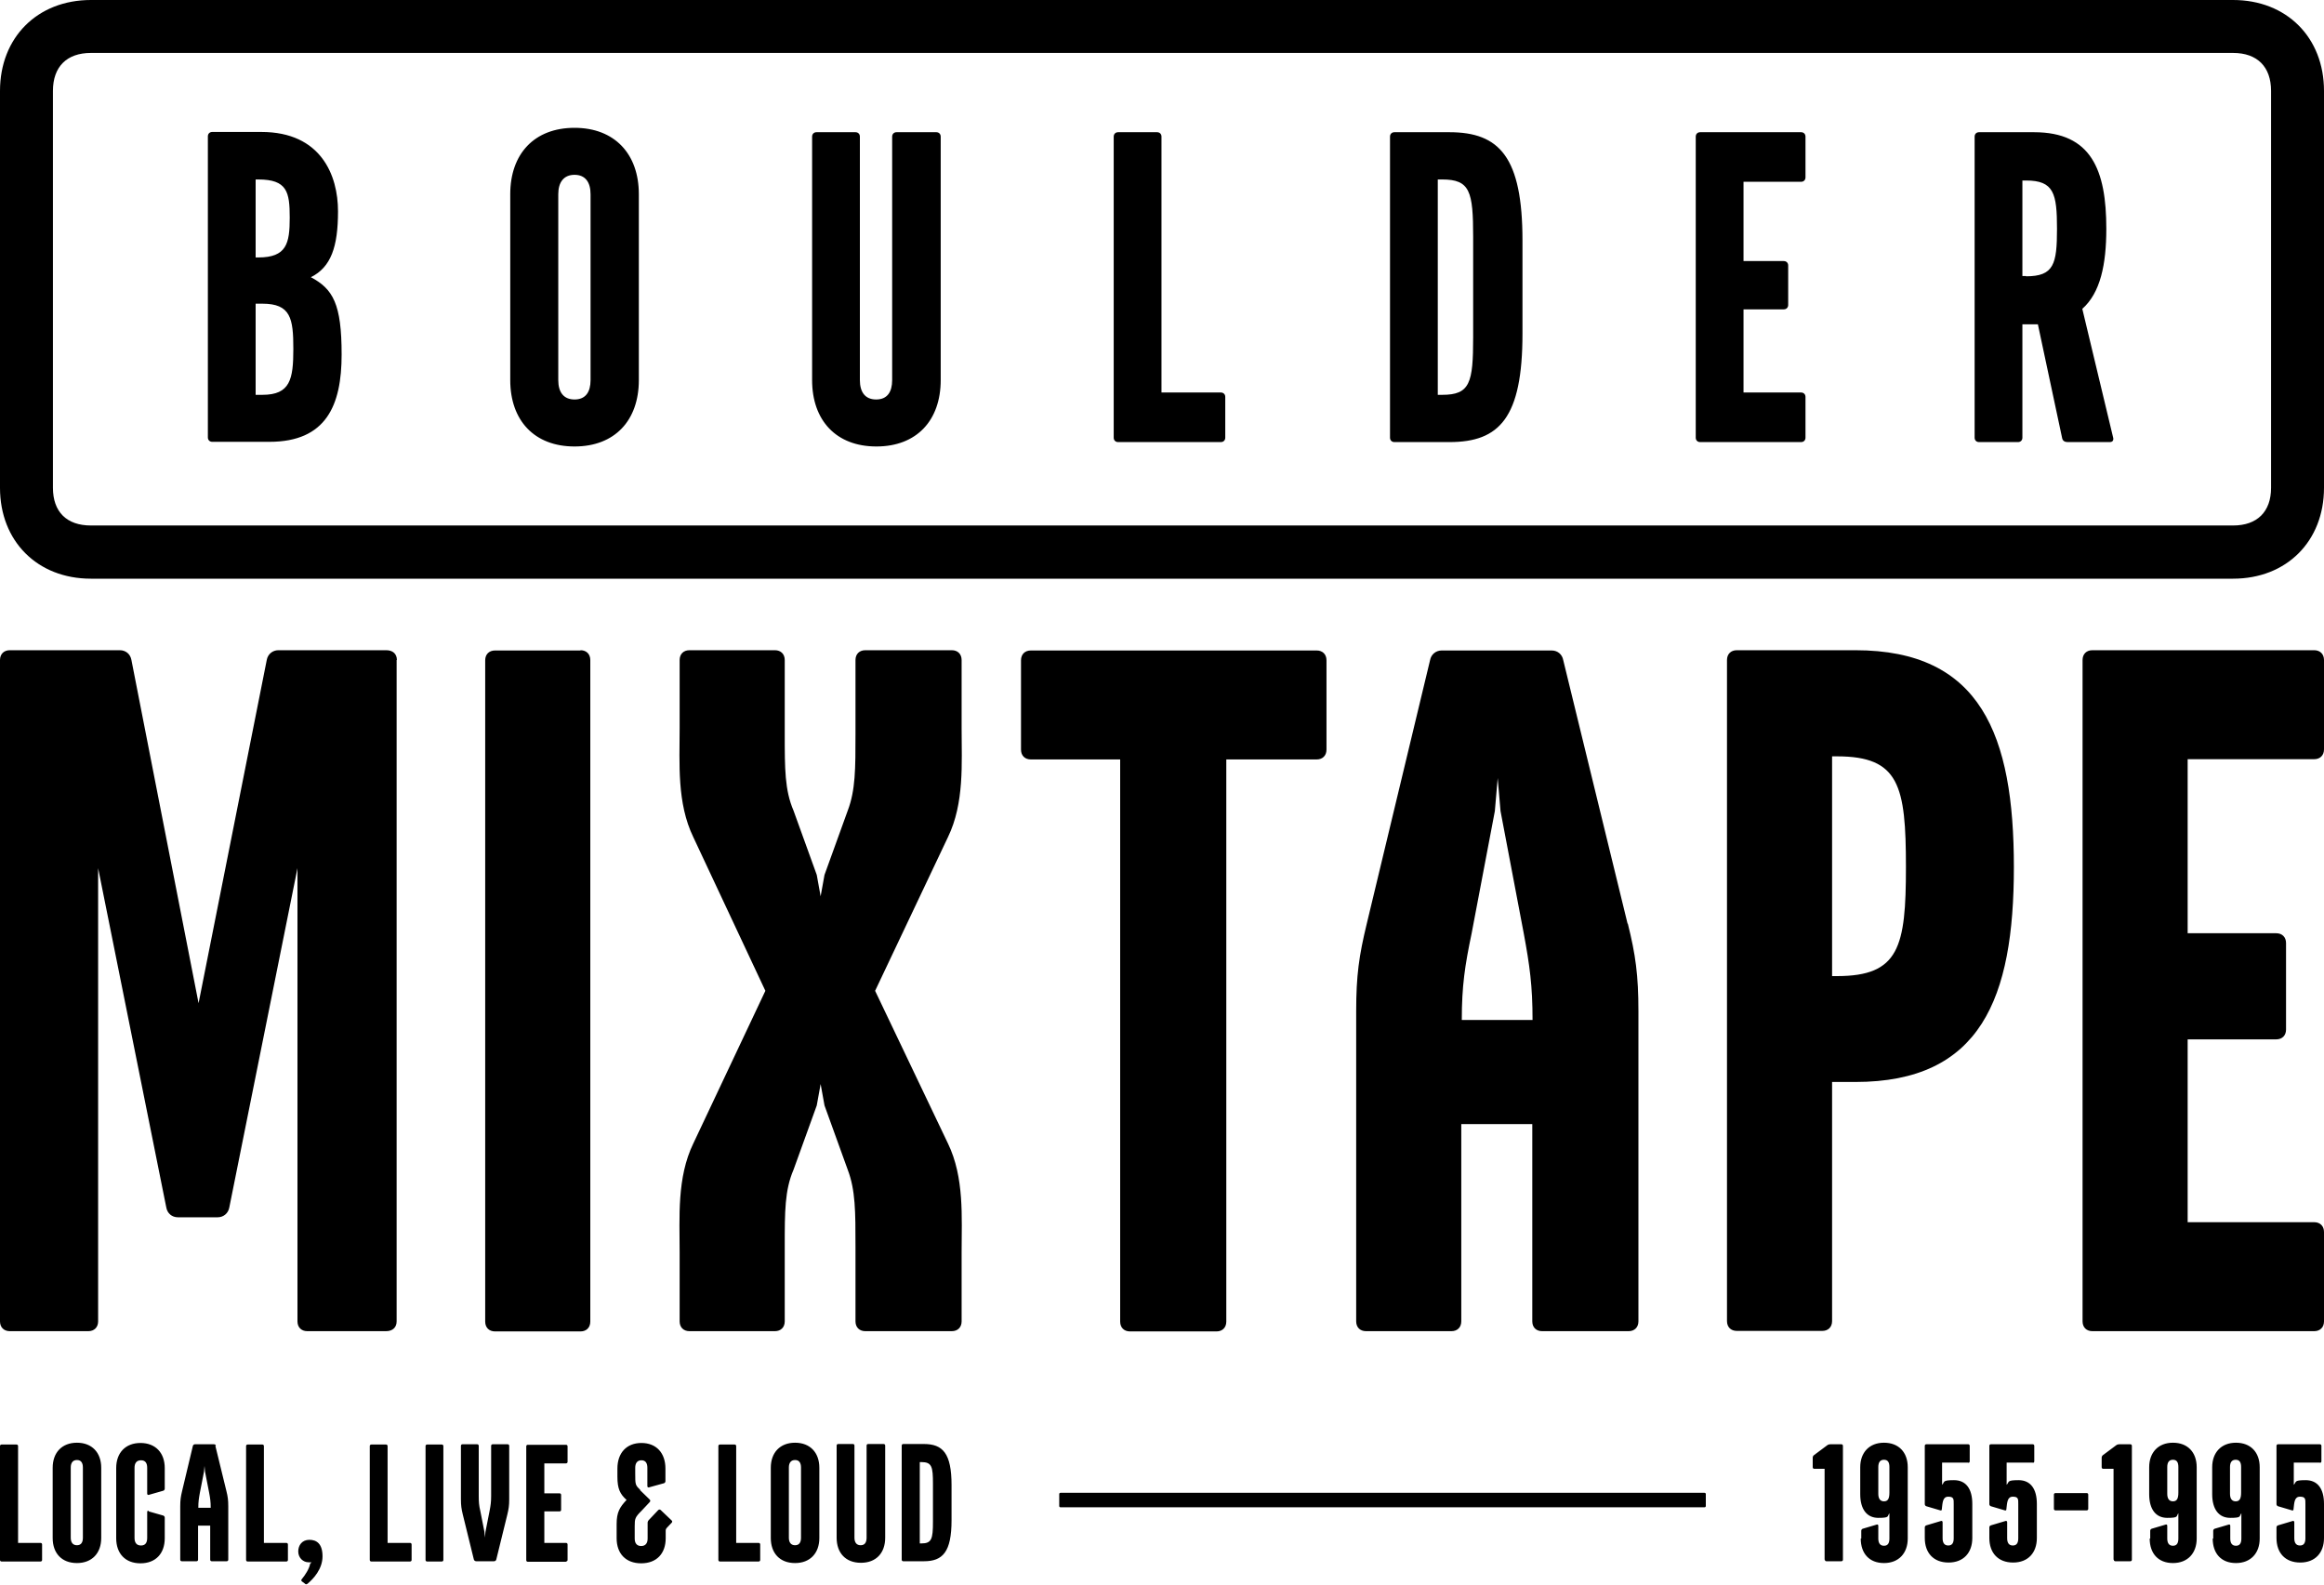
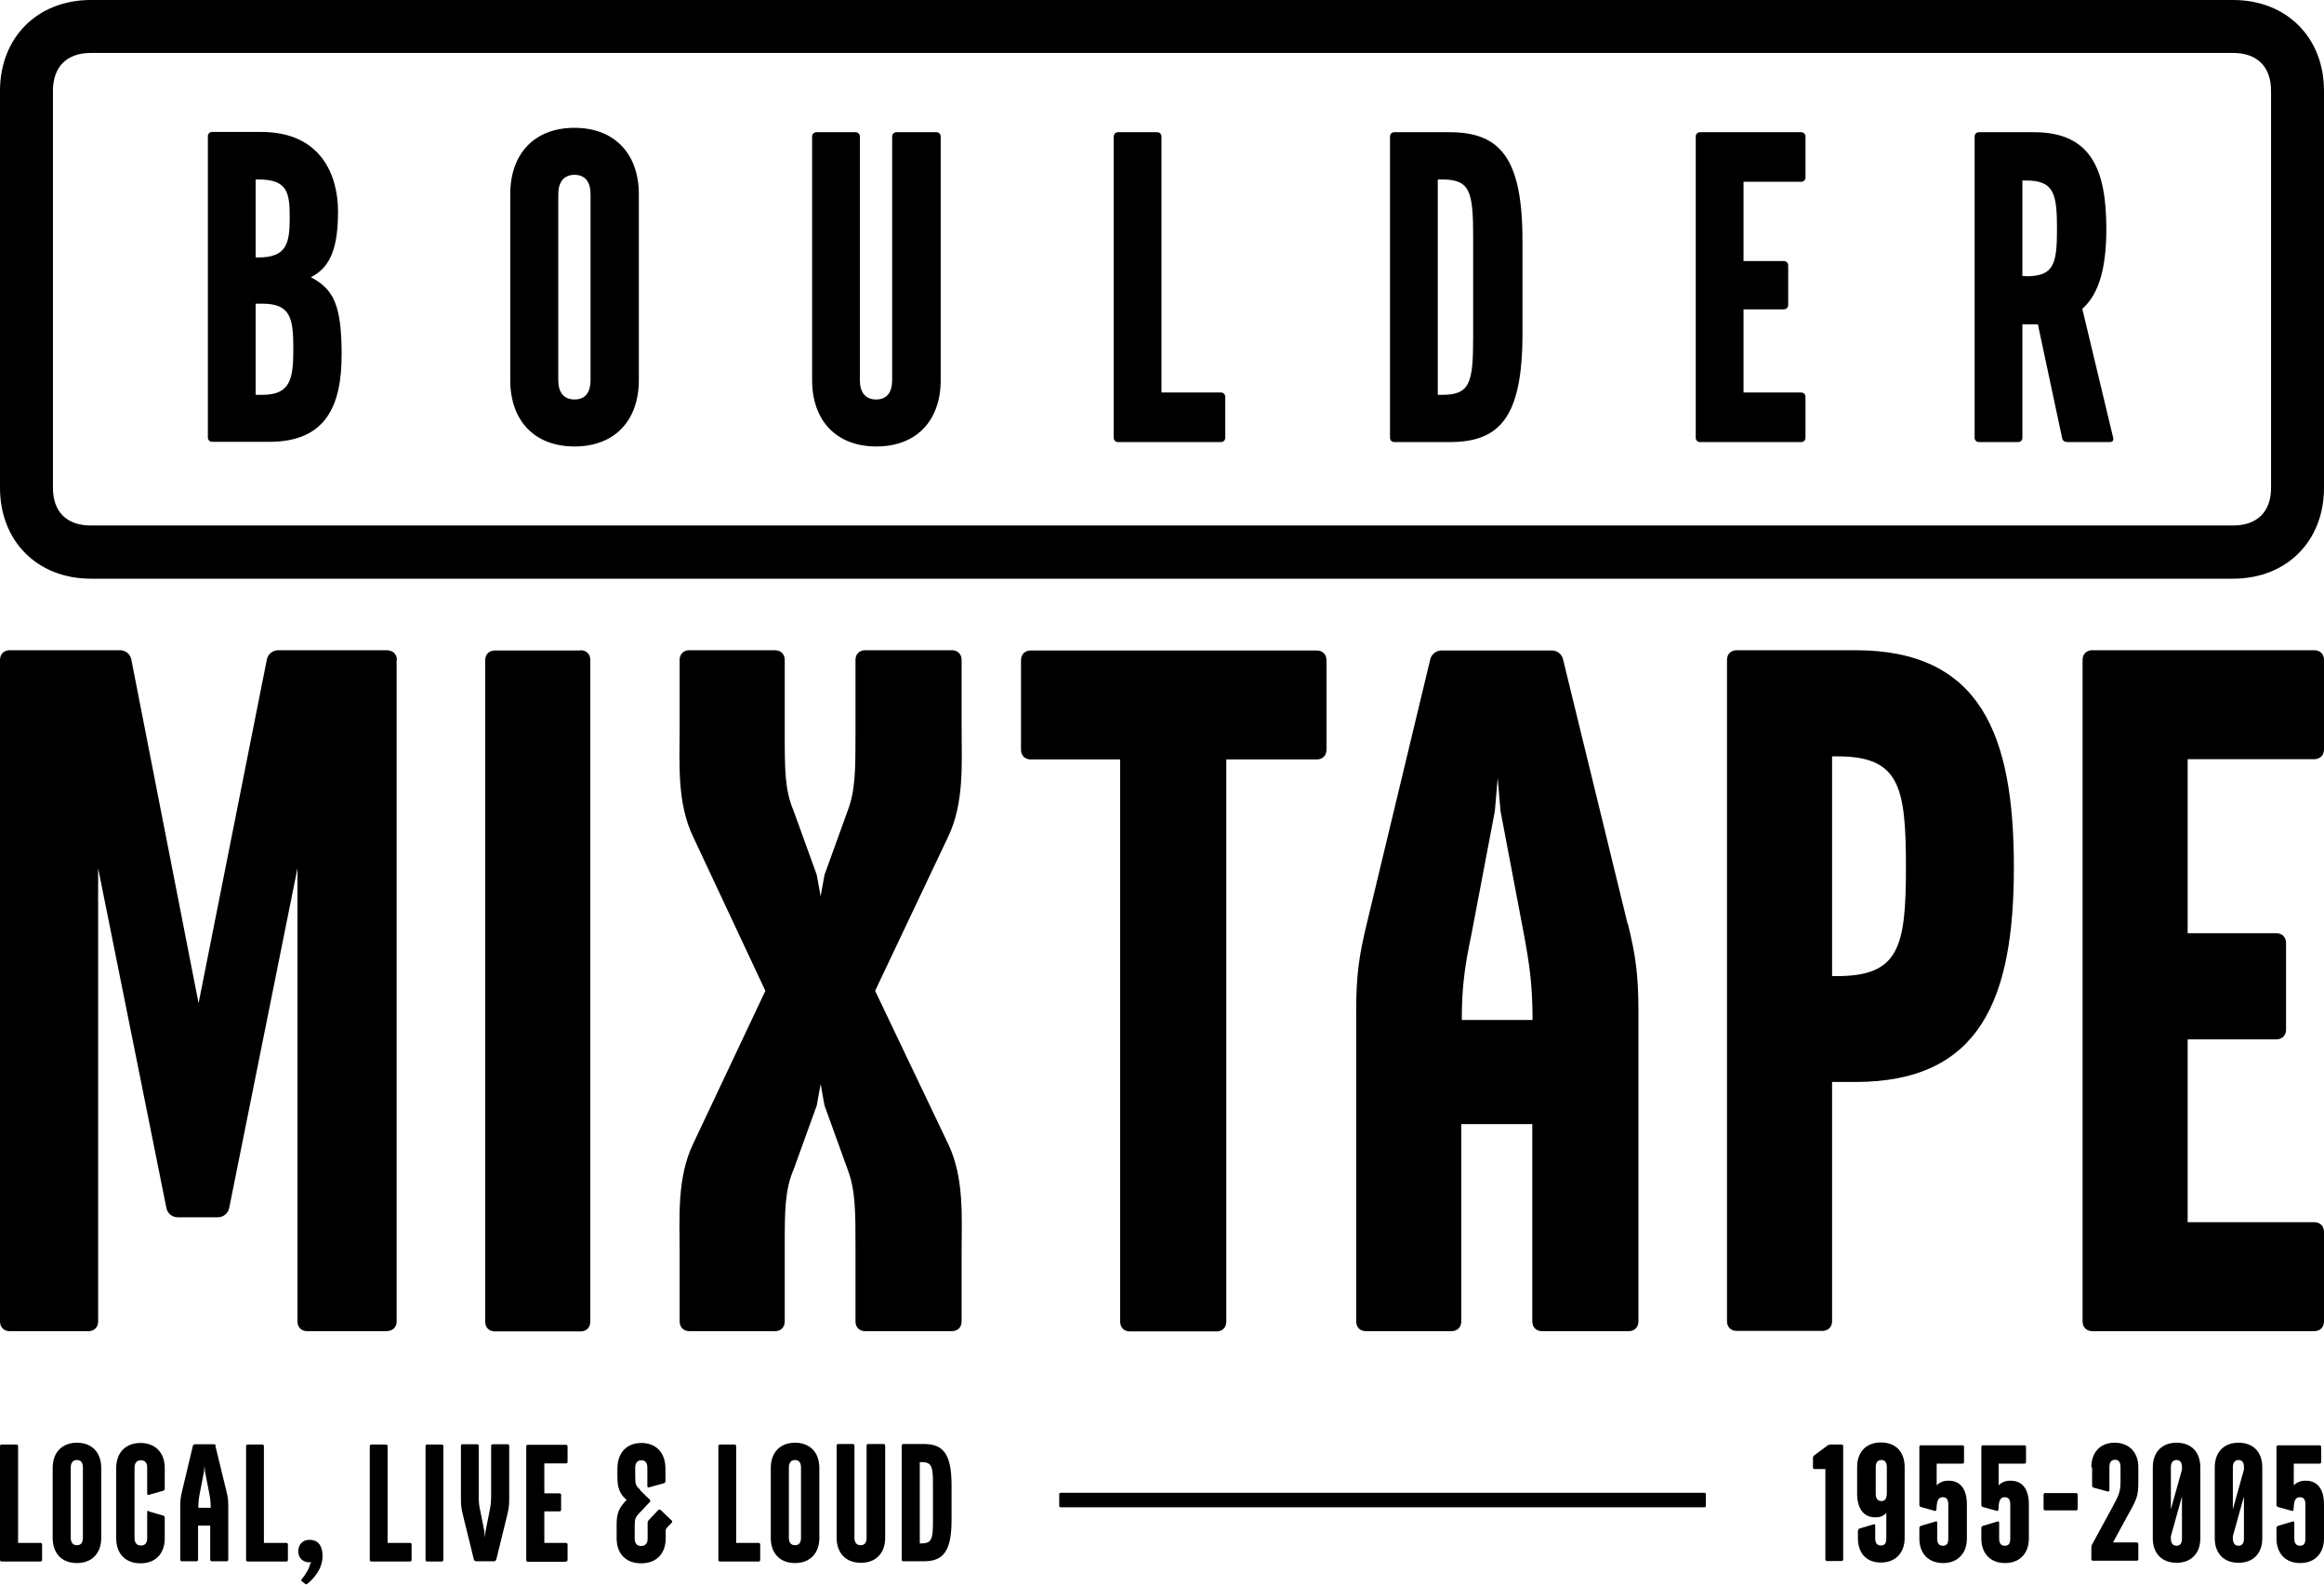
<svg xmlns="http://www.w3.org/2000/svg" xmlns:xlink="http://www.w3.org/1999/xlink" id="Layer_1" data-name="Layer 1" viewBox="0 0 900 613.5">
  <defs>
    <symbol id="Mixtape_Stacked_Lockup_S" data-name="Mixtape Stacked Lockup S" viewBox="0 0 900 613.5">
      <g>
-         <path d="M15.7,604.7c.4,0,.6-.3.6-.6v-6c0-.4-.3-.6-.6-.6H7v-37.5c0-.4-.3-.6-.6-.6H.6c-.4,0-.6.3-.6.6v44.1c0,.4.3.6.6.6h15.1ZM29.8,605.3c5.8,0,9.4-3.8,9.4-9.7v-27.2c0-5.9-3.6-9.7-9.4-9.7s-9.4,3.8-9.4,9.7v27.2c0,5.9,3.5,9.7,9.4,9.7ZM29.8,598.4c-1.6,0-2.4-1.1-2.4-2.9v-27.2c0-1.8.8-2.9,2.4-2.9s2.3,1.1,2.3,2.9v27.2c0,1.8-.7,2.9-2.3,2.9ZM57.6,585.1c-.4-.1-.6,0-.6.5v10c0,1.8-.7,2.9-2.4,2.9s-2.5-1.1-2.5-2.9v-27.2c0-1.8.8-2.9,2.5-2.9s2.4,1.1,2.4,2.9v10c0,.4.3.6.6.5l5.6-1.6c.4-.1.6-.5.6-.8v-8c0-5.9-3.6-9.7-9.4-9.7s-9.4,3.8-9.4,9.7v27.2c0,5.9,3.5,9.7,9.4,9.7s9.4-3.8,9.4-9.7v-8c0-.4-.3-.7-.6-.8l-5.6-1.6ZM83.6,559.9c0-.4-.4-.6-.8-.6h-7.3c-.4,0-.7.3-.8.6l-4.2,17.6c-.5,2.1-.7,3.4-.7,5.8v20.7c0,.4.3.6.6.6h5.7c.4,0,.6-.3.6-.6v-13.2h4.7v13.2c0,.4.3.6.6.6h5.8c.4,0,.6-.3.6-.6v-20.7c0-2.4-.2-3.8-.7-5.8l-4.3-17.6ZM76.8,583.9c0-2.3.2-3.6.6-5.8l1.6-8.2.2-2.2.2,2.2,1.6,8.2c.4,2.1.6,3.5.6,5.8h-4.7ZM110.9,604.7c.4,0,.6-.3.6-.6v-6c0-.4-.3-.6-.6-.6h-8.7v-37.5c0-.4-.3-.6-.6-.6h-5.7c-.4,0-.6.3-.6.6v44.1c0,.4.3.6.6.6h15.1ZM118.1,613.3c.3.3.6.3,1,0,2.3-1.9,5.8-5.7,5.8-10.6s-2.3-6.4-5.1-6.4-4.3,2.1-4.3,4.5,1.8,4.2,4,4.2.6.2.6.6c-.3,1.8-1.8,4.2-3.2,5.9-.3.3-.3.6,0,.9l1.1.8ZM158.8,604.7c.4,0,.6-.3.6-.6v-6c0-.4-.3-.6-.6-.6h-8.7v-37.5c0-.4-.3-.6-.6-.6h-5.7c-.4,0-.6.3-.6.6v44.1c0,.4.3.6.6.6h15.1ZM171.1,604.7c.4,0,.6-.3.6-.6v-44.1c0-.4-.3-.6-.6-.6h-5.7c-.4,0-.6.3-.6.6v44.1c0,.4.3.6.6.6h5.7ZM196.5,586.4c.5-2.1.7-3.4.7-5.8v-20.7c0-.4-.3-.6-.6-.6h-5.8c-.4,0-.6.3-.6.6v19.4c0,2.4-.2,3.7-.6,5.8l-1.6,8.1-.2,2.2-.2-2.2-1.6-8.1c-.5-2.1-.6-3.4-.6-5.8v-19.4c0-.4-.3-.6-.6-.6h-5.7c-.4,0-.6.3-.6.6v20.7c0,2.4.2,3.7.7,5.8l4.3,17.5c.1.4.5.7.9.7h6.9c.5,0,.8-.3.9-.7l4.3-17.5ZM219.2,604.7c.4,0,.6-.3.6-.6v-6c0-.4-.3-.6-.6-.6h-8.4v-12.2h5.9c.4,0,.6-.3.6-.6v-5.8c0-.4-.3-.6-.6-.6h-5.9v-11.6h8.4c.4,0,.6-.3.6-.6v-6c0-.4-.3-.6-.6-.6h-14.8c-.4,0-.6.3-.6.6v44.1c0,.4.3.6.6.6h14.8ZM247.9,576.9c-1.9-1.8-1.9-2-1.9-6.4v-2.1c0-1.8.8-2.9,2.4-2.9s2.3,1.1,2.3,2.9v7.1c0,.4.3.6.6.5l5.8-1.6c.4-.1.6-.5.6-.8v-4.9c0-6-3.5-9.9-9.3-9.9s-9.3,3.9-9.3,9.9v3.2c0,4.6,1,6.7,3.6,9h-.1c-2.6,2.8-3.8,4.7-3.8,9.3v5.5c0,5.9,3.5,9.7,9.5,9.7s9.5-3.8,9.5-9.7v-3c0-.4.2-.8.5-1.1l1.8-1.9c.3-.3.3-.6,0-.9l-4.2-4c-.3-.3-.7-.3-1,0l-3.6,3.8c-.3.3-.5.7-.5,1.1v6.1c0,1.8-.8,2.9-2.5,2.9s-2.5-1.1-2.5-2.9v-4.7c0-3,.1-3.5,2.7-6.1l3.1-3.3c.3-.3.3-.7,0-1l-3.7-3.6ZM293.8,604.7c.4,0,.6-.3.6-.6v-6c0-.4-.3-.6-.6-.6h-8.7v-37.5c0-.4-.3-.6-.6-.6h-5.7c-.4,0-.6.3-.6.6v44.1c0,.4.3.6.6.6h15.1ZM307.9,605.3c5.8,0,9.4-3.8,9.4-9.7v-27.2c0-5.9-3.6-9.7-9.4-9.7s-9.4,3.8-9.4,9.7v27.2c0,5.9,3.5,9.7,9.4,9.7ZM307.9,598.4c-1.6,0-2.4-1.1-2.4-2.9v-27.2c0-1.8.8-2.9,2.4-2.9s2.3,1.1,2.3,2.9v27.2c0,1.8-.7,2.9-2.3,2.9ZM336.2,559.2c-.4,0-.6.3-.6.6v35.7c0,1.8-.7,2.9-2.3,2.9s-2.4-1.1-2.4-2.9v-35.7c0-.4-.3-.6-.6-.6h-5.7c-.4,0-.6.3-.6.6v35.7c0,5.9,3.5,9.7,9.4,9.7s9.4-3.8,9.4-9.7v-35.7c0-.4-.3-.6-.6-.6h-5.8ZM349.2,604c0,.4.3.6.6.6h8c7.3,0,10.7-3.6,10.7-15.9v-13.6c0-12.3-3.4-15.9-10.7-15.9h-8c-.4,0-.6.3-.6.6v44.1ZM356.2,566.2h.6c4.1,0,4.5,1.8,4.5,8.4v14.7c0,6.7-.5,8.4-4.5,8.4h-.6v-31.5ZM706.7,604c0,.4.3.6.6.6h5.8c.4,0,.6-.3.6-.6v-44.1c0-.4-.3-.6-.6-.6h-4.3c-.4,0-.8.1-1.2.4l-5.1,3.8c-.3.2-.5.6-.5,1v3.7c0,.4.3.6.6.6h4v35.2ZM720.6,595.8c0,5.8,3.3,9.5,9,9.5s9.2-3.8,9.2-9.5v-27.6c0-5.8-3.5-9.5-9.2-9.5s-9.2,3.8-9.2,9.5v10.4c0,5.8,2.5,9.2,7,9.2s3.4-.6,4.3-1.8v9.8c0,1.8-.6,2.8-2.1,2.8s-2.2-1-2.2-2.8v-4.9c0-.5-.3-.6-.6-.5l-5.4,1.6c-.4.1-.6.5-.6.8v3ZM729.6,581.4c-1.5,0-2.2-1.1-2.2-2.9v-10.4c0-1.8.7-2.8,2.2-2.8s2.1,1,2.1,2.8v9.9c0,2.4-.6,3.4-2.1,3.4ZM762.2,566.5c.4,0,.6-.3.6-.6v-6c0-.4-.3-.6-.6-.6h-16.2c-.4,0-.6.3-.6.6v22.6c0,.4.3.7.6.8l5.4,1.6c.4.1.6,0,.6-.5.3-2.5.3-4.8,2.5-4.8s2.1,1,2.1,2.9v13.2c0,1.8-.6,2.8-2.1,2.8s-2.2-1-2.2-2.8v-6.2c0-.4-.3-.6-.6-.5l-5.7,1.7c-.4.1-.6.5-.6.8v4.1c0,5.8,3.4,9.5,9.2,9.5s9.2-3.8,9.2-9.5v-13.2c0-5.8-2.4-9.2-7.1-9.2s-3.5.7-4.6,1.8v-8.6h10.2ZM787.2,566.5c.4,0,.6-.3.6-.6v-6c0-.4-.3-.6-.6-.6h-16.2c-.4,0-.6.3-.6.6v22.6c0,.4.3.7.6.8l5.4,1.6c.4.1.6,0,.6-.5.3-2.5.3-4.8,2.5-4.8s2.1,1,2.1,2.9v13.2c0,1.8-.6,2.8-2.1,2.8s-2.2-1-2.2-2.8v-6.2c0-.4-.3-.6-.6-.5l-5.7,1.7c-.4.1-.6.5-.6.8v4.1c0,5.8,3.4,9.5,9.2,9.5s9.2-3.8,9.2-9.5v-13.2c0-5.8-2.4-9.2-7.1-9.2s-3.5.7-4.6,1.8v-8.6h10.2ZM808.7,578.8c0-.4-.3-.6-.6-.6h-12.1c-.4,0-.6.3-.6.6v5.5c0,.4.3.6.6.6h12.1c.4,0,.6-.3.6-.6v-5.5ZM818.6,604c0,.4.3.6.6.6h5.8c.4,0,.6-.3.6-.6v-44.1c0-.4-.3-.6-.6-.6h-4.3c-.4,0-.8.1-1.2.4l-5.1,3.8c-.3.2-.5.6-.5,1v3.7c0,.4.3.6.6.6h4v35.2ZM832.5,595.8c0,5.8,3.3,9.5,9,9.5s9.2-3.8,9.2-9.5v-27.6c0-5.8-3.5-9.5-9.2-9.5s-9.2,3.8-9.2,9.5v10.4c0,5.8,2.5,9.2,7,9.2s3.4-.6,4.3-1.8v9.8c0,1.8-.6,2.8-2.1,2.8s-2.2-1-2.2-2.8v-4.9c0-.5-.3-.6-.6-.5l-5.4,1.6c-.4.1-.6.5-.6.8v3ZM841.5,581.4c-1.5,0-2.2-1.1-2.2-2.9v-10.4c0-1.8.7-2.8,2.2-2.8s2.1,1,2.1,2.8v9.9c0,2.4-.6,3.4-2.1,3.4ZM856.9,595.8c0,5.8,3.3,9.5,9,9.5s9.2-3.8,9.2-9.5v-27.6c0-5.8-3.5-9.5-9.2-9.5s-9.2,3.8-9.2,9.5v10.4c0,5.8,2.5,9.2,7,9.2s3.4-.6,4.3-1.8v9.8c0,1.8-.6,2.8-2.1,2.8s-2.2-1-2.2-2.8v-4.9c0-.5-.3-.6-.6-.5l-5.4,1.6c-.4.1-.6.5-.6.8v3ZM865.8,581.4c-1.5,0-2.2-1.1-2.2-2.9v-10.4c0-1.8.7-2.8,2.2-2.8s2.1,1,2.1,2.8v9.9c0,2.4-.6,3.4-2.1,3.4ZM898.4,566.5c.4,0,.6-.3.6-.6v-6c0-.4-.3-.6-.6-.6h-16.2c-.4,0-.6.3-.6.6v22.6c0,.4.3.7.6.8l5.4,1.6c.4.1.6,0,.6-.5.3-2.5.3-4.8,2.5-4.8s2.1,1,2.1,2.9v13.2c0,1.8-.6,2.8-2.1,2.8s-2.2-1-2.2-2.8v-6.2c0-.4-.3-.6-.6-.5l-5.7,1.7c-.4.1-.6.5-.6.8v4.1c0,5.8,3.4,9.5,9.2,9.5s9.2-3.8,9.2-9.5v-13.2c0-5.8-2.4-9.2-7.1-9.2s-3.5.7-4.6,1.8v-8.6h10.2ZM660.6,578.6c0-.3-.2-.5-.5-.5h-249.4c-.3,0-.5.2-.5.5v4.6c0,.3.2.5.5.5h249.4c.3,0,.5-.2.5-.5v-4.6Z" />
        <path d="M153.6,255.6v256.1c0,2.3-1.5,3.8-4.1,3.8h-30.5c-2.3,0-3.8-1.5-3.8-3.8v-175.5l-26.4,131.4c-.4,2.3-2.3,3.8-4.5,3.8h-15.4c-2.3,0-4.1-1.5-4.5-3.8l-26.4-131.4v175.5c0,2.3-1.5,3.8-3.8,3.8H3.8c-2.3,0-3.8-1.5-3.8-3.8V255.6c0-2.3,1.5-3.8,3.8-3.8h42.6c2.3,0,4.1,1.5,4.5,3.8l26,132.9,26.4-132.9c.4-2.3,2.3-3.8,4.5-3.8h41.8c2.6,0,4.1,1.5,4.1,3.8ZM224.8,251.9h-33.1c-2.3,0-3.8,1.5-3.8,3.8v256.1c0,2.3,1.5,3.8,3.8,3.8h33.1c2.3,0,3.8-1.5,3.8-3.8V255.6c0-2.3-1.5-3.8-3.8-3.8ZM372.4,282v-26.4c0-2.3-1.5-3.8-3.8-3.8h-33.5c-2.3,0-3.8,1.5-3.8,3.8v28.6c0,13.6,0,21.8-3,29.7l-9,24.9-1.5,8.3-1.5-8.3-9-24.9c-3.4-7.9-3.4-16.2-3.4-29.7v-28.6c0-2.3-1.5-3.8-3.8-3.8h-33.1c-2.3,0-3.8,1.5-3.8,3.8v26.4c0,13.6-1.1,29,5.3,42.2l27.9,59.5-27.9,59.1c-6.4,13.2-5.3,28.6-5.3,42.2v26.7c0,2.3,1.5,3.8,3.8,3.8h33.1c2.3,0,3.8-1.5,3.8-3.8v-29c0-13.6,0-21.8,3.4-29.7l9-24.9,1.5-8.3,1.5,8.3,9,24.9c3,7.9,3,16.2,3,29.7v29c0,2.3,1.5,3.8,3.8,3.8h33.5c2.3,0,3.8-1.5,3.8-3.8v-26.7c0-13.6,1.1-29-5.3-42.2l-28.2-59.1,28.2-59.5c6.4-13.2,5.3-28.6,5.3-42.2ZM509.9,251.9h-110.7c-2.3,0-3.8,1.5-3.8,3.8v34.6c0,2.3,1.5,3.8,3.8,3.8h34.6v217.7c0,2.3,1.5,3.8,3.8,3.8h33.5c2.3,0,3.8-1.5,3.8-3.8v-217.7h35c2.3,0,3.8-1.5,3.8-3.8v-34.6c0-2.3-1.5-3.8-3.8-3.8ZM630.4,357.7c3,12,4.1,20,4.1,33.9v120.1c0,2.3-1.5,3.8-3.8,3.8h-33.5c-2.3,0-3.8-1.5-3.8-3.8v-76.4h-27.5v76.4c0,2.3-1.5,3.8-3.8,3.8h-33.1c-2.3,0-3.8-1.5-3.8-3.8v-120.1c0-13.9,1.1-21.5,4.1-33.9l24.5-102c.4-2.3,2.3-3.8,4.5-3.8h42.6c2.3,0,4.1,1.5,4.5,3.8l24.9,102ZM593.5,395c0-13.2-1.1-21.1-3.4-33.5l-9-47.4-1.1-12.8-1.1,12.8-9,47.4c-2.6,12.4-3.8,20.3-3.8,33.5h27.5ZM779.9,335.8c0,50.8-12.8,83.2-61.4,83.2h-9v92.6c0,2.3-1.5,3.8-3.8,3.8h-33.1c-2.3,0-3.8-1.5-3.8-3.8V255.6c0-2.3,1.5-3.8,3.8-3.8h45.9c48.6,0,61.4,32.8,61.4,84ZM738.1,335.8c0-31.6-2.6-42.9-26.7-42.9h-1.9v85.1h1.9c24.1,0,26.7-11.3,26.7-42.2ZM896.2,294c2.3,0,3.8-1.5,3.8-3.8v-34.6c0-2.3-1.5-3.8-3.8-3.8h-85.9c-2.3,0-3.8,1.5-3.8,3.8v256.1c0,2.3,1.5,3.8,3.8,3.8h85.9c2.3,0,3.8-1.5,3.8-3.8v-34.6c0-2.3-1.5-3.8-3.8-3.8h-49v-70.8h34.3c2.3,0,3.8-1.5,3.8-3.8v-33.5c0-2.3-1.5-3.8-3.8-3.8h-34.3v-67.4h49Z" />
        <path d="M864.8,224.1H35.2c-20.7,0-35.2-14.5-35.2-35.2V35.2C0,14.5,14.5,0,35.2,0h829.6c20.7,0,35.2,14.5,35.2,35.2v153.7c0,20.7-14.5,35.2-35.2,35.2ZM35.2,20.5c-9.3,0-14.7,5.3-14.7,14.7v153.7c0,9.3,5.3,14.6,14.7,14.6h829.6c9.3,0,14.7-5.3,14.7-14.6V35.2c0-9.3-5.3-14.7-14.7-14.7H35.2ZM120.3,107.4c7.9-3.9,10.6-11.8,10.6-25.6s-6.5-30.7-29.7-30.7h-19c-1,0-1.7.7-1.7,1.7v116.6c0,1,.7,1.7,1.7,1.7h22.1c22.1,0,28-14.2,28-33.8s-3.3-25.4-12-30ZM99,69.5h1c11.2,0,12.2,4.8,12.2,14.8s-1.2,15.4-12.2,15.4h-1v-30.2ZM101.6,152.9h-2.6v-35.3h2.6c11,0,12,5.7,12,17.5s-1.2,17.8-12,17.8ZM222.5,49.5c-15.6,0-24.9,10.1-24.9,25.7v72c0,15.6,9.3,25.7,24.9,25.7s24.9-10.1,24.9-25.7v-72c0-15.6-9.4-25.7-24.9-25.7ZM228.7,147.2c0,4.6-1.9,7.5-6.2,7.5s-6.3-2.9-6.3-7.5v-72c0-4.6,2.1-7.5,6.3-7.5s6.2,2.9,6.2,7.5v72ZM362.5,51.2h-15.3c-1,0-1.7.7-1.7,1.7v94.3c0,4.6-1.9,7.5-6.2,7.5s-6.3-2.9-6.3-7.5V52.9c0-1-.7-1.7-1.7-1.7h-15.1c-1,0-1.7.7-1.7,1.7v94.3c0,15.6,9.3,25.7,24.9,25.7s24.9-10.1,24.9-25.7V52.9c0-1-.7-1.7-1.7-1.7ZM472.8,152h-23V52.9c0-1-.7-1.7-1.7-1.7h-15.1c-1,0-1.7.7-1.7,1.7v116.6c0,1,.7,1.7,1.7,1.7h39.8c1,0,1.7-.7,1.7-1.7v-15.8c0-1-.7-1.7-1.7-1.7ZM561.3,51.2h-21.3c-1,0-1.7.7-1.7,1.7v116.6c0,1,.7,1.7,1.7,1.7h21.3c19.4,0,28.3-9.4,28.3-42v-36c0-32.4-8.9-42-28.3-42ZM570.5,130.6c0,17.7-1.2,22.3-12,22.3h-1.7v-83.4h1.7c10.8,0,12,4.6,12,22.3v38.8ZM697.5,51.2h-39.1c-1,0-1.7.7-1.7,1.7v116.6c0,1,.7,1.7,1.7,1.7h39.1c1,0,1.7-.7,1.7-1.7v-15.8c0-1-.7-1.7-1.7-1.7h-22.3v-32.2h15.6c1,0,1.7-.7,1.7-1.7v-15.3c0-1-.7-1.7-1.7-1.7h-15.6v-30.7h22.3c1,0,1.7-.7,1.7-1.7v-15.8c0-1-.7-1.7-1.7-1.7ZM818.4,169.7l-12-50.1c7-6.2,9.3-17.2,9.3-31,0-22.8-5.8-37.4-28-37.4h-21.3c-1,0-1.7.7-1.7,1.7v116.6c0,1,.7,1.7,1.7,1.7h15.1c1,0,1.7-.7,1.7-1.7v-43.9h6l9.4,44.1c.2,1,1,1.5,2.1,1.5h16.3c1,0,1.5-.5,1.4-1.5ZM784.6,106.9h-1.4v-37h1.4c10.8,0,12,5,12,18.7s-1.2,18.4-12,18.4Z" />
+         <path d="M15.7,604.7c.4,0,.6-.3.6-.6v-6c0-.4-.3-.6-.6-.6H7v-37.5c0-.4-.3-.6-.6-.6H.6c-.4,0-.6.3-.6.6v44.1c0,.4.3.6.6.6h15.1ZM29.8,605.3c5.8,0,9.4-3.8,9.4-9.7v-27.2c0-5.9-3.6-9.7-9.4-9.7s-9.4,3.8-9.4,9.7v27.2c0,5.9,3.5,9.7,9.4,9.7ZM29.8,598.4c-1.6,0-2.4-1.1-2.4-2.9v-27.2c0-1.8.8-2.9,2.4-2.9s2.3,1.1,2.3,2.9v27.2c0,1.8-.7,2.9-2.3,2.9ZM57.6,585.1c-.4-.1-.6,0-.6.5v10c0,1.8-.7,2.9-2.4,2.9s-2.5-1.1-2.5-2.9v-27.2c0-1.8.8-2.9,2.5-2.9s2.4,1.1,2.4,2.9v10c0,.4.3.6.6.5l5.6-1.6c.4-.1.6-.5.6-.8v-8c0-5.9-3.6-9.7-9.4-9.7s-9.4,3.8-9.4,9.7v27.2c0,5.9,3.5,9.7,9.4,9.7s9.4-3.8,9.4-9.7v-8c0-.4-.3-.7-.6-.8l-5.6-1.6ZM83.6,559.9c0-.4-.4-.6-.8-.6h-7.3c-.4,0-.7.3-.8.6l-4.2,17.6c-.5,2.1-.7,3.4-.7,5.8v20.7c0,.4.3.6.6.6h5.7c.4,0,.6-.3.6-.6v-13.2h4.7v13.2c0,.4.3.6.6.6h5.8c.4,0,.6-.3.6-.6v-20.7c0-2.4-.2-3.8-.7-5.8l-4.3-17.6ZM76.8,583.9c0-2.3.2-3.6.6-5.8l1.6-8.2.2-2.2.2,2.2,1.6,8.2c.4,2.1.6,3.5.6,5.8h-4.7ZM110.9,604.7c.4,0,.6-.3.6-.6v-6c0-.4-.3-.6-.6-.6h-8.7v-37.5c0-.4-.3-.6-.6-.6h-5.7c-.4,0-.6.3-.6.6v44.1c0,.4.3.6.6.6h15.1ZM118.1,613.3c.3.3.6.3,1,0,2.3-1.9,5.8-5.7,5.8-10.6s-2.3-6.4-5.1-6.4-4.3,2.1-4.3,4.5,1.8,4.2,4,4.2.6.2.6.6c-.3,1.8-1.8,4.2-3.2,5.9-.3.3-.3.6,0,.9l1.1.8ZM158.8,604.7c.4,0,.6-.3.6-.6v-6c0-.4-.3-.6-.6-.6h-8.7v-37.5c0-.4-.3-.6-.6-.6h-5.7c-.4,0-.6.3-.6.6v44.1c0,.4.3.6.6.6h15.1ZM171.1,604.7c.4,0,.6-.3.6-.6v-44.1c0-.4-.3-.6-.6-.6h-5.7c-.4,0-.6.3-.6.6v44.1c0,.4.3.6.6.6h5.7ZM196.5,586.4c.5-2.1.7-3.4.7-5.8v-20.7c0-.4-.3-.6-.6-.6h-5.8c-.4,0-.6.3-.6.6v19.4c0,2.4-.2,3.7-.6,5.8l-1.6,8.1-.2,2.2-.2-2.2-1.6-8.1c-.5-2.1-.6-3.4-.6-5.8v-19.4c0-.4-.3-.6-.6-.6h-5.7c-.4,0-.6.3-.6.6v20.7c0,2.4.2,3.7.7,5.8l4.3,17.5c.1.4.5.7.9.7h6.9c.5,0,.8-.3.9-.7l4.3-17.5ZM219.2,604.7c.4,0,.6-.3.6-.6v-6c0-.4-.3-.6-.6-.6h-8.4v-12.2h5.9c.4,0,.6-.3.6-.6v-5.8c0-.4-.3-.6-.6-.6h-5.9v-11.6h8.4c.4,0,.6-.3.6-.6v-6c0-.4-.3-.6-.6-.6h-14.8c-.4,0-.6.3-.6.6v44.1c0,.4.3.6.6.6h14.8ZM247.9,576.9c-1.9-1.8-1.9-2-1.9-6.4v-2.1c0-1.8.8-2.9,2.4-2.9s2.3,1.1,2.3,2.9v7.1c0,.4.3.6.6.5l5.8-1.6c.4-.1.6-.5.6-.8v-4.9c0-6-3.5-9.9-9.3-9.9s-9.3,3.9-9.3,9.9v3.2c0,4.6,1,6.7,3.6,9h-.1c-2.6,2.8-3.8,4.7-3.8,9.3v5.5c0,5.9,3.5,9.7,9.5,9.7s9.5-3.8,9.5-9.7v-3c0-.4.2-.8.5-1.1l1.8-1.9c.3-.3.3-.6,0-.9l-4.2-4c-.3-.3-.7-.3-1,0l-3.6,3.8c-.3.3-.5.7-.5,1.1v6.1c0,1.8-.8,2.9-2.5,2.9s-2.5-1.1-2.5-2.9v-4.7c0-3,.1-3.5,2.7-6.1l3.1-3.3c.3-.3.3-.7,0-1l-3.7-3.6ZM293.8,604.7c.4,0,.6-.3.6-.6v-6c0-.4-.3-.6-.6-.6h-8.7v-37.5c0-.4-.3-.6-.6-.6h-5.7c-.4,0-.6.3-.6.6v44.1c0,.4.3.6.6.6h15.1ZM307.9,605.3c5.8,0,9.4-3.8,9.4-9.7v-27.2c0-5.9-3.6-9.7-9.4-9.7s-9.4,3.8-9.4,9.7v27.2c0,5.9,3.5,9.7,9.4,9.7ZM307.9,598.4c-1.6,0-2.4-1.1-2.4-2.9v-27.2c0-1.8.8-2.9,2.4-2.9s2.3,1.1,2.3,2.9v27.2c0,1.8-.7,2.9-2.3,2.9ZM336.2,559.2c-.4,0-.6.3-.6.6v35.7c0,1.8-.7,2.9-2.3,2.9s-2.4-1.1-2.4-2.9v-35.7c0-.4-.3-.6-.6-.6h-5.7c-.4,0-.6.3-.6.6v35.7c0,5.9,3.5,9.7,9.4,9.7s9.4-3.8,9.4-9.7v-35.7c0-.4-.3-.6-.6-.6h-5.8ZM349.2,604c0,.4.3.6.6.6h8c7.3,0,10.7-3.6,10.7-15.9v-13.6c0-12.3-3.4-15.9-10.7-15.9h-8c-.4,0-.6.3-.6.6v44.1ZM356.2,566.2h.6c4.1,0,4.5,1.8,4.5,8.4v14.7c0,6.7-.5,8.4-4.5,8.4h-.6v-31.5ZM660.6,578.6c0-.3-.2-.5-.5-.5h-249.4c-.3,0-.5.2-.5.5v4.6c0,.3.2.5.5.5h249.4c.3,0,.5-.2.5-.5v-4.6ZM706.7,568.9h-4c-.4,0-.6-.3-.6-.6v-3.7c0-.4.2-.8.5-1l5.1-3.8c.4-.3.8-.4,1.2-.4h4.3c.4,0,.6.3.6.6v43.9c0,.4-.3.6-.6.6h-5.7c-.4,0-.6-.3-.6-.6v-35ZM719.6,592.7c0-.4.3-.7.6-.8l5.4-1.6c.4-.1.6,0,.6.5v4.9c0,1.7.6,2.8,2.2,2.8s2.1-1,2.1-2.8v-9.8c-1,1.1-2.3,1.7-4.3,1.7-4.5,0-7-3.4-7-9.2v-10.3c0-5.7,3.4-9.5,9.2-9.5s9.2,3.7,9.2,9.5v27.5c0,5.7-3.5,9.5-9.2,9.5s-8.9-3.7-8.9-9.5v-3ZM730.7,578v-9.8c0-1.7-.6-2.8-2.1-2.8s-2.2,1-2.2,2.8v10.3c0,1.7.7,2.8,2.2,2.8s2.1-1,2.1-3.4ZM750,566.6v8.6c1.1-1.1,2.5-1.8,4.6-1.8,4.7,0,7.1,3.4,7.1,9.2v13.2c0,5.7-3.5,9.5-9.2,9.5s-9.2-3.7-9.2-9.5v-4.1c0-.4.3-.7.6-.8l5.7-1.7c.4-.1.6,0,.6.5v6.1c0,1.7.6,2.8,2.2,2.8s2.1-1,2.1-2.8v-13.2c0-1.8-.6-2.8-2.1-2.8-2.3,0-2.3,2.3-2.5,4.8,0,.4-.3.6-.6.5l-5.4-1.5c-.4-.1-.6-.5-.6-.8v-22.5c0-.4.3-.6.6-.6h16.1c.4,0,.6.3.6.6v5.9c0,.4-.3.6-.6.6h-10.1ZM774,566.6v8.6c1.1-1.1,2.5-1.8,4.6-1.8,4.7,0,7.1,3.4,7.1,9.2v13.2c0,5.7-3.5,9.5-9.2,9.5s-9.2-3.7-9.2-9.5v-4.1c0-.4.3-.7.6-.8l5.7-1.7c.4-.1.6,0,.6.5v6.1c0,1.7.6,2.8,2.2,2.8s2.1-1,2.1-2.8v-13.2c0-1.8-.6-2.8-2.1-2.8-2.3,0-2.3,2.3-2.5,4.8,0,.4-.3.6-.6.5l-5.4-1.5c-.4-.1-.6-.5-.6-.8v-22.5c0-.4.3-.6.6-.6h16.1c.4,0,.6.3.6.6v5.9c0,.4-.3.6-.6.6h-10.1ZM804.6,584.3c0,.4-.3.6-.6.6h-12c-.4,0-.6-.3-.6-.6v-5.5c0-.4.3-.6.6-.6h12c.4,0,.6.3.6.6v5.5ZM809.9,568.2c0-5.7,3.4-9.5,9-9.5s9.2,3.7,9.2,9.5v5.9c0,5.7-.8,6.8-4.8,14l-5,9.2h9.2c.4,0,.6.3.6.6v5.9c0,.4-.3.6-.6.6h-17c-.4,0-.6-.3-.6-.6v-4.5c0-.4.1-.9.3-1.2l8-14.7c2.6-4.8,3-6,3-10.1v-5.2c0-1.7-.6-2.8-2.1-2.8s-2.2,1-2.2,2.8v9c0,.4-.3.6-.6.5l-5.5-1.5c-.4-.1-.6-.5-.6-.8v-7ZM833.7,595.8v-27.6c0-5.7,3.4-9.5,9.2-9.5s9.2,3.7,9.2,9.5v27.6c0,5.7-3.5,9.4-9.2,9.4s-9.2-3.7-9.2-9.4ZM840.7,584.5l4.3-15.4v-.9c0-1.7-.6-2.8-2.1-2.8s-2.2,1.1-2.2,2.8v16.3ZM845,595.8v-16.3l-4.3,15.4v.9c0,1.7.7,2.8,2.2,2.8s2.1-1.1,2.1-2.8ZM857.7,595.8v-27.6c0-5.7,3.4-9.5,9.2-9.5s9.2,3.7,9.2,9.5v27.6c0,5.7-3.5,9.4-9.2,9.4s-9.2-3.7-9.2-9.4ZM864.7,584.5l4.3-15.4v-.9c0-1.7-.6-2.8-2.1-2.8s-2.2,1.1-2.2,2.8v16.3ZM869,595.8v-16.3l-4.3,15.4v.9c0,1.7.7,2.8,2.2,2.8s2.1-1.1,2.1-2.8ZM888.3,566.6v8.6c1.1-1.1,2.5-1.8,4.6-1.8,4.7,0,7.1,3.4,7.1,9.2v13.2c0,5.7-3.5,9.5-9.2,9.5s-9.2-3.7-9.2-9.5v-4.1c0-.4.3-.7.6-.8l5.7-1.7c.4-.1.6,0,.6.5v6.1c0,1.7.6,2.8,2.2,2.8s2.1-1,2.1-2.8v-13.2c0-1.8-.6-2.8-2.1-2.8-2.3,0-2.3,2.3-2.5,4.8,0,.4-.3.6-.6.5l-5.4-1.5c-.4-.1-.6-.5-.6-.8v-22.5c0-.4.3-.6.6-.6h16.1c.4,0,.6.3.6.6v5.9c0,.4-.3.6-.6.6h-10.1Z" />
      </g>
    </symbol>
  </defs>
  <use width="900" height="613.5" xlink:href="#Mixtape_Stacked_Lockup_S" />
</svg>
